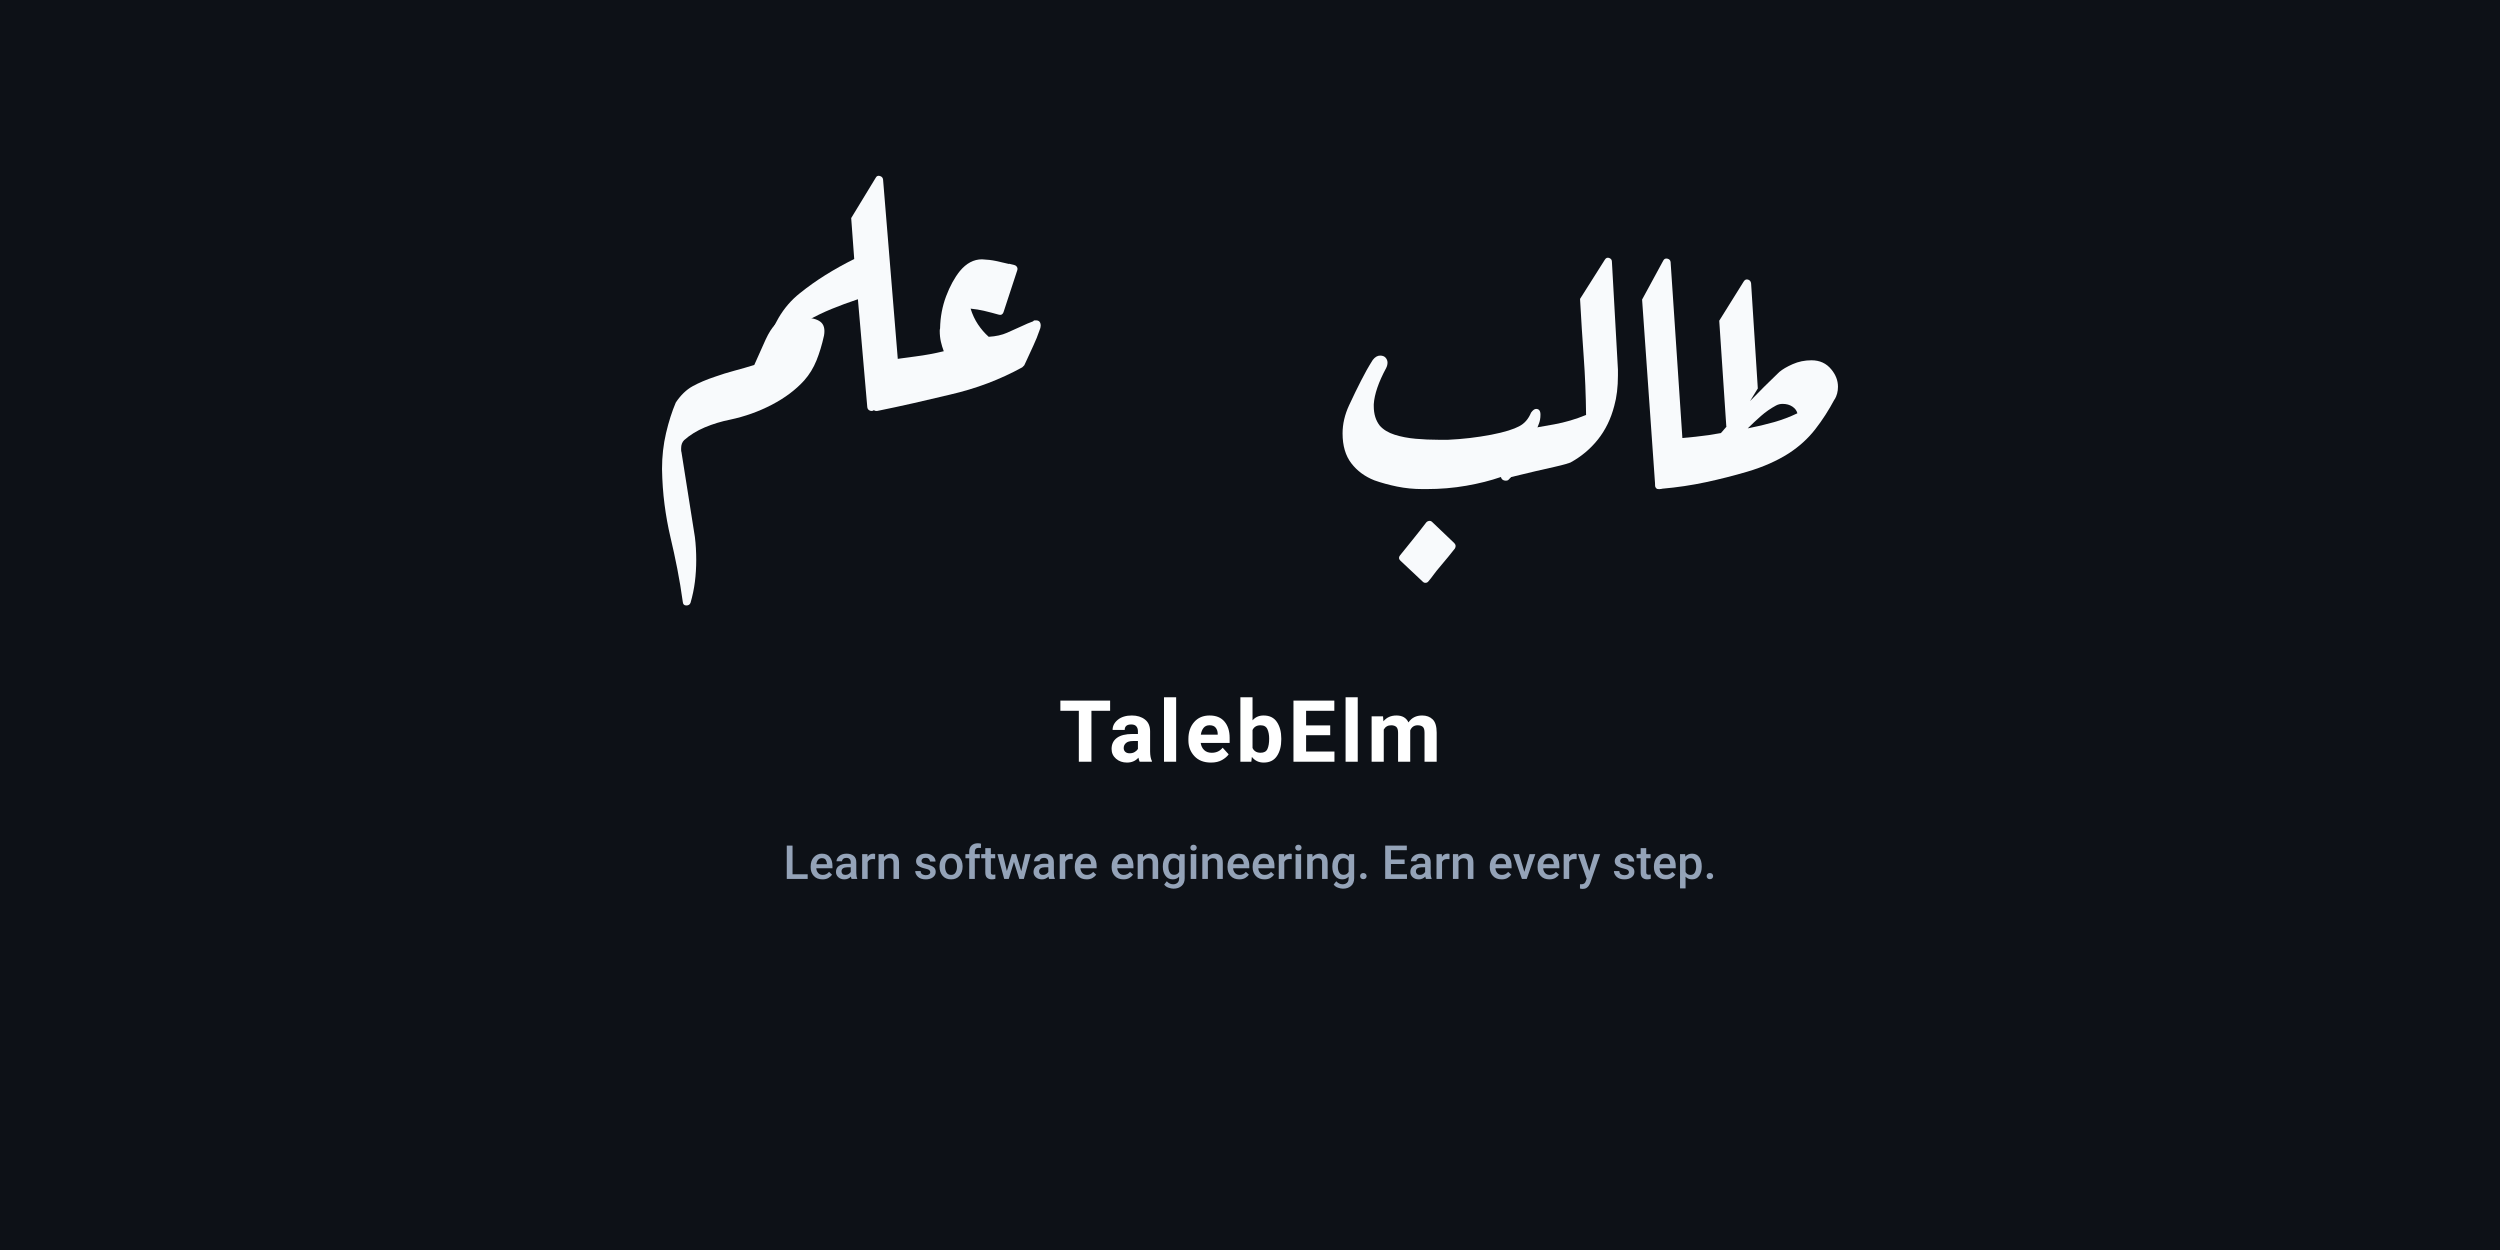
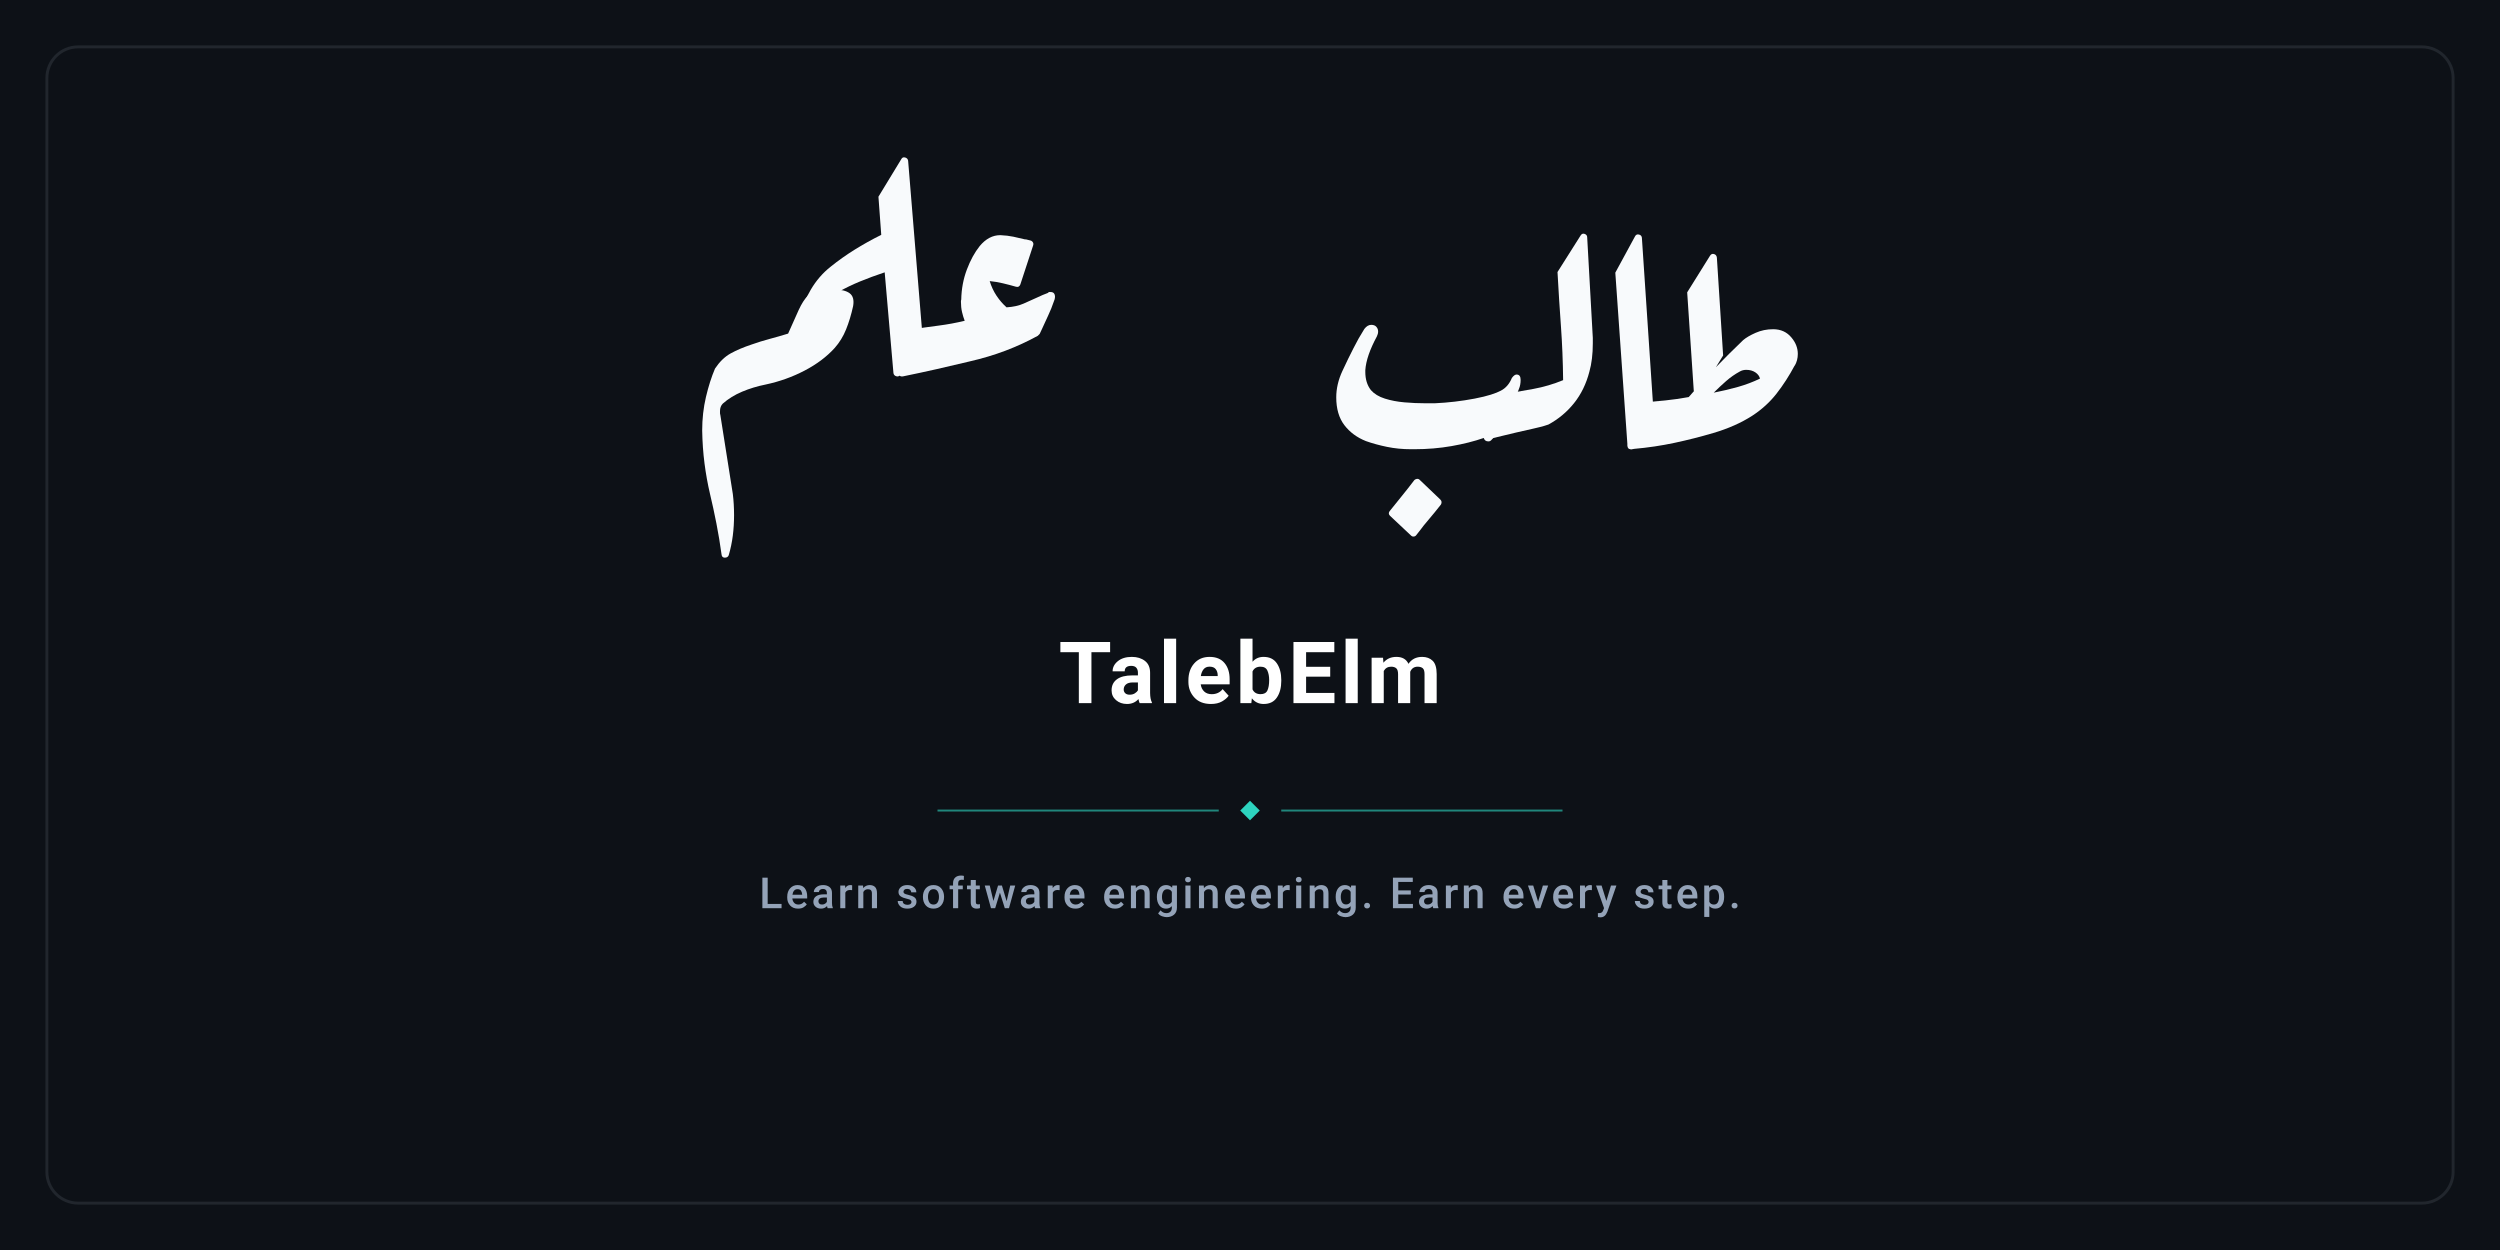
<svg xmlns="http://www.w3.org/2000/svg" viewBox="0 0 1280 640" width="1280" height="640">
  <rect width="1280" height="640" fill="#0d1117" />
-   <g transform="translate(340.33, 250.41) scale(0.17173, -0.17173)">
+   <rect x="24" y="24" width="1232" height="592" rx="16" fill="none" stroke="#21262d" stroke-width="1.5" />
+   <g transform="translate(360.80, 230.00) scale(0.16, -0.16)">
    <g fill="#f8fafc">
      <path d="M475 458Q480 487 464.0 499.0Q448 511 415 511Q411 511 409.5 511.0Q408 511 404 511Q377 511 360 506Q342 504 329 490Q322 483 315.0 472.0Q308 461 301 446L267 370Q238 361 208.0 353.0Q178 345 150 335Q111 322 83.0 306.5Q55 291 33 258Q16 218 4.0 167.0Q-8 116 -8 60Q-7 4 -0.5 -46.0Q6 -96 17 -143Q28 -189 37.5 -237.5Q47 -286 54 -337Q55 -347 64.5 -347.0Q74 -347 77 -339Q86 -308 90.0 -276.5Q94 -245 94 -211Q94 -194 93.0 -176.5Q92 -159 90 -143L50 110Q49 113 49 116Q49 118 49.0 119.5Q49 121 49 122Q49 137 58 146Q84 169 119.5 184.0Q155 199 195 207Q261 221 319.5 251.5Q378 282 416 324Q439 350 452.5 383.5Q466 417 475 458Z" transform="translate(0, 0)" />
      <path d="M100 351Q62 321 36.5 277.5Q11 234 -6 180Q-15 151 6 148Q17 147 28 161Q54 203 79.0 230.5Q104 258 126 271Q158 289 194.5 304.0Q231 319 273 333L301 11Q302 3 310.0 0.5Q318 -2 323 5L396 105L348 690Q347 698 338.5 700.5Q330 703 326 695L253 575L262 453Q216 430 176.0 405.0Q136 380 100 351Z" transform="translate(303, 233)" />
      <path d="M479 270Q478 270 477.0 270.0Q476 270 474 270Q473 270 470 267Q462 264 453.5 260.5Q445 257 437 253Q415 243 392.5 233.0Q370 223 338 221Q320 237 306.0 258.0Q292 279 284 305Q305 303 326.0 298.0Q347 293 368 287Q378 284 382 294L423 419Q425 425 422.0 429.5Q419 434 414 435L398 439L399 438Q379 443 360.0 447.0Q341 451 318 452Q281 452 252 417Q228 387 211.0 342.0Q194 297 193 246Q192 243 192 239Q192 221 195.5 206.0Q199 191 204 178Q163 168 120.0 162.5Q77 157 25 149Q17 147 15 139L-8 14Q-9 7 -5.0 3.0Q-1 -1 6 0Q60 11 113.0 23.0Q166 35 220 48Q281 62 335.0 82.5Q389 103 438 130L444 136L451 151Q460 171 471.0 194.5Q482 218 489 239Q493 248 493 254Q493 270 479 270Z" transform="translate(628, 233)" />
      <path d="M83 32 17 95Q13 99 7.5 98.0Q2 97 -1 93Q-20 68 -39.5 44.0Q-59 20 -79 -5Q-85 -13 -78 -20L-11 -83Q-7 -87 -2.0 -86.5Q3 -86 6 -82Q16 -70 20.5 -63.5Q25 -57 30.0 -51.0Q35 -45 45 -33Q55 -21 65.0 -9.0Q75 3 85 16Q90 25 83 32Z" transform="translate(2271, -193)" />
      <path d="M464 36Q467 25 479 25Q484 25 487 28Q506 47 522 71Q536 92 547.0 118.0Q558 144 567 168Q572 182 577.0 194.0Q582 206 582 222Q582 239 569 239Q562 239 554 228Q542 199 518 187Q507 181 486.5 174.5Q466 168 435 162Q372 150 307 147H278Q244 147 210.0 150.0Q176 153 147.5 162.0Q119 171 103 189Q85 212 85 247V253Q88 298 122 361Q126 369 126 377Q126 385 120.5 391.5Q115 398 104 398Q92 398 82 385Q63 355 47 323Q31 292 11.5 250.0Q-8 208 -8 166Q-8 111 18.0 77.0Q44 43 87 26Q118 15 154.5 7.5Q191 0 231 0Q235 0 236.5 0.0Q238 0 242 0Q304 0 361.0 10.0Q418 20 464 36Z" transform="translate(2029, 0)" />
      <path d="M226 195Q180 176 131.0 167.0Q82 158 23 148Q15 146 13 138L-8 18L-1 9Q43 20 76.0 27.5Q109 35 131 40Q153 45 165.0 48.5Q177 52 179 53Q227 79 261.0 121.5Q295 164 310 222Q321 261 321 313Q321 316 321.0 317.5Q321 319 321 322Q321 324 321.0 326.0Q321 328 321 330L303 652Q303 660 295.0 663.0Q287 666 282 658L208 541Q213 450 219.0 367.5Q225 285 226 195Z" transform="translate(2521, 26)" />
      <path d="M60 565 99 11Q99 1 108.0 0.0Q117 -1 121 6L182 124L145 677Q144 685 135.5 687.0Q127 689 123 681Z" transform="translate(2854, 0)" />
      <path d="M183 502 204 188Q205 179 213.0 177.5Q221 176 226 183L298 300L278 613Q277 622 269.0 624.5Q261 627 256 619ZM14 138 -7 14Q-8 9 -4.5 4.5Q-1 0 4 0Q10 0 12 1Q80 7 143.0 20.5Q206 34 267 52Q338 73 391 107Q437 137 469.0 178.0Q501 219 527 268V267Q537 284 537 305Q537 333 517 357Q495 384 458 384Q428 384 402.0 372.5Q376 361 362 349Q316 305 273.0 260.5Q230 216 188 167Q151 160 112.0 156.0Q73 152 24 148Q16 146 14 138ZM416 226Q383 210 346.0 199.5Q309 189 268 181Q287 200 307.5 218.0Q328 236 352 249Q361 254 372 254Q389 254 401.0 246.0Q413 238 416 226Z" transform="translate(2961, 0)" />
    </g>
  </g>
-   <text x="640.0" y="390" text-anchor="middle" font-family="-apple-system, BlinkMacSystemFont, 'Segoe UI', Roboto, Helvetica, Arial, sans-serif" font-size="44" font-weight="700" letter-spacing="2" fill="#ffffff">TalebElm</text>
-   <text x="640.0" y="450" text-anchor="middle" font-family="-apple-system, BlinkMacSystemFont, 'Segoe UI', Roboto, Helvetica, Arial, sans-serif" font-size="24" font-weight="500" fill="#94a3b8">Learn software engineering. Earn every step.</text>
+   <text x="640" y="360" text-anchor="middle" font-family="-apple-system, BlinkMacSystemFont, 'Segoe UI', Roboto, Helvetica, Arial, sans-serif" font-size="44" font-weight="700" letter-spacing="2" fill="#ffffff">TalebElm</text>
+   <g>
+     <line x1="480" y1="415" x2="624" y2="415" stroke="#2dd4bf" stroke-width="1" stroke-opacity="0.6" />
+     <polygon points="640,410 645,415 640,420 635,415" fill="#2dd4bf" />
+     <line x1="656" y1="415" x2="800" y2="415" stroke="#2dd4bf" stroke-width="1" stroke-opacity="0.6" />
+   </g>
+   <text x="640" y="465" text-anchor="middle" font-family="-apple-system, BlinkMacSystemFont, 'Segoe UI', Roboto, Helvetica, Arial, sans-serif" font-size="22" font-weight="500" letter-spacing="1.5" fill="#94a3b8">Learn software engineering. Earn every step.</text>
</svg>
